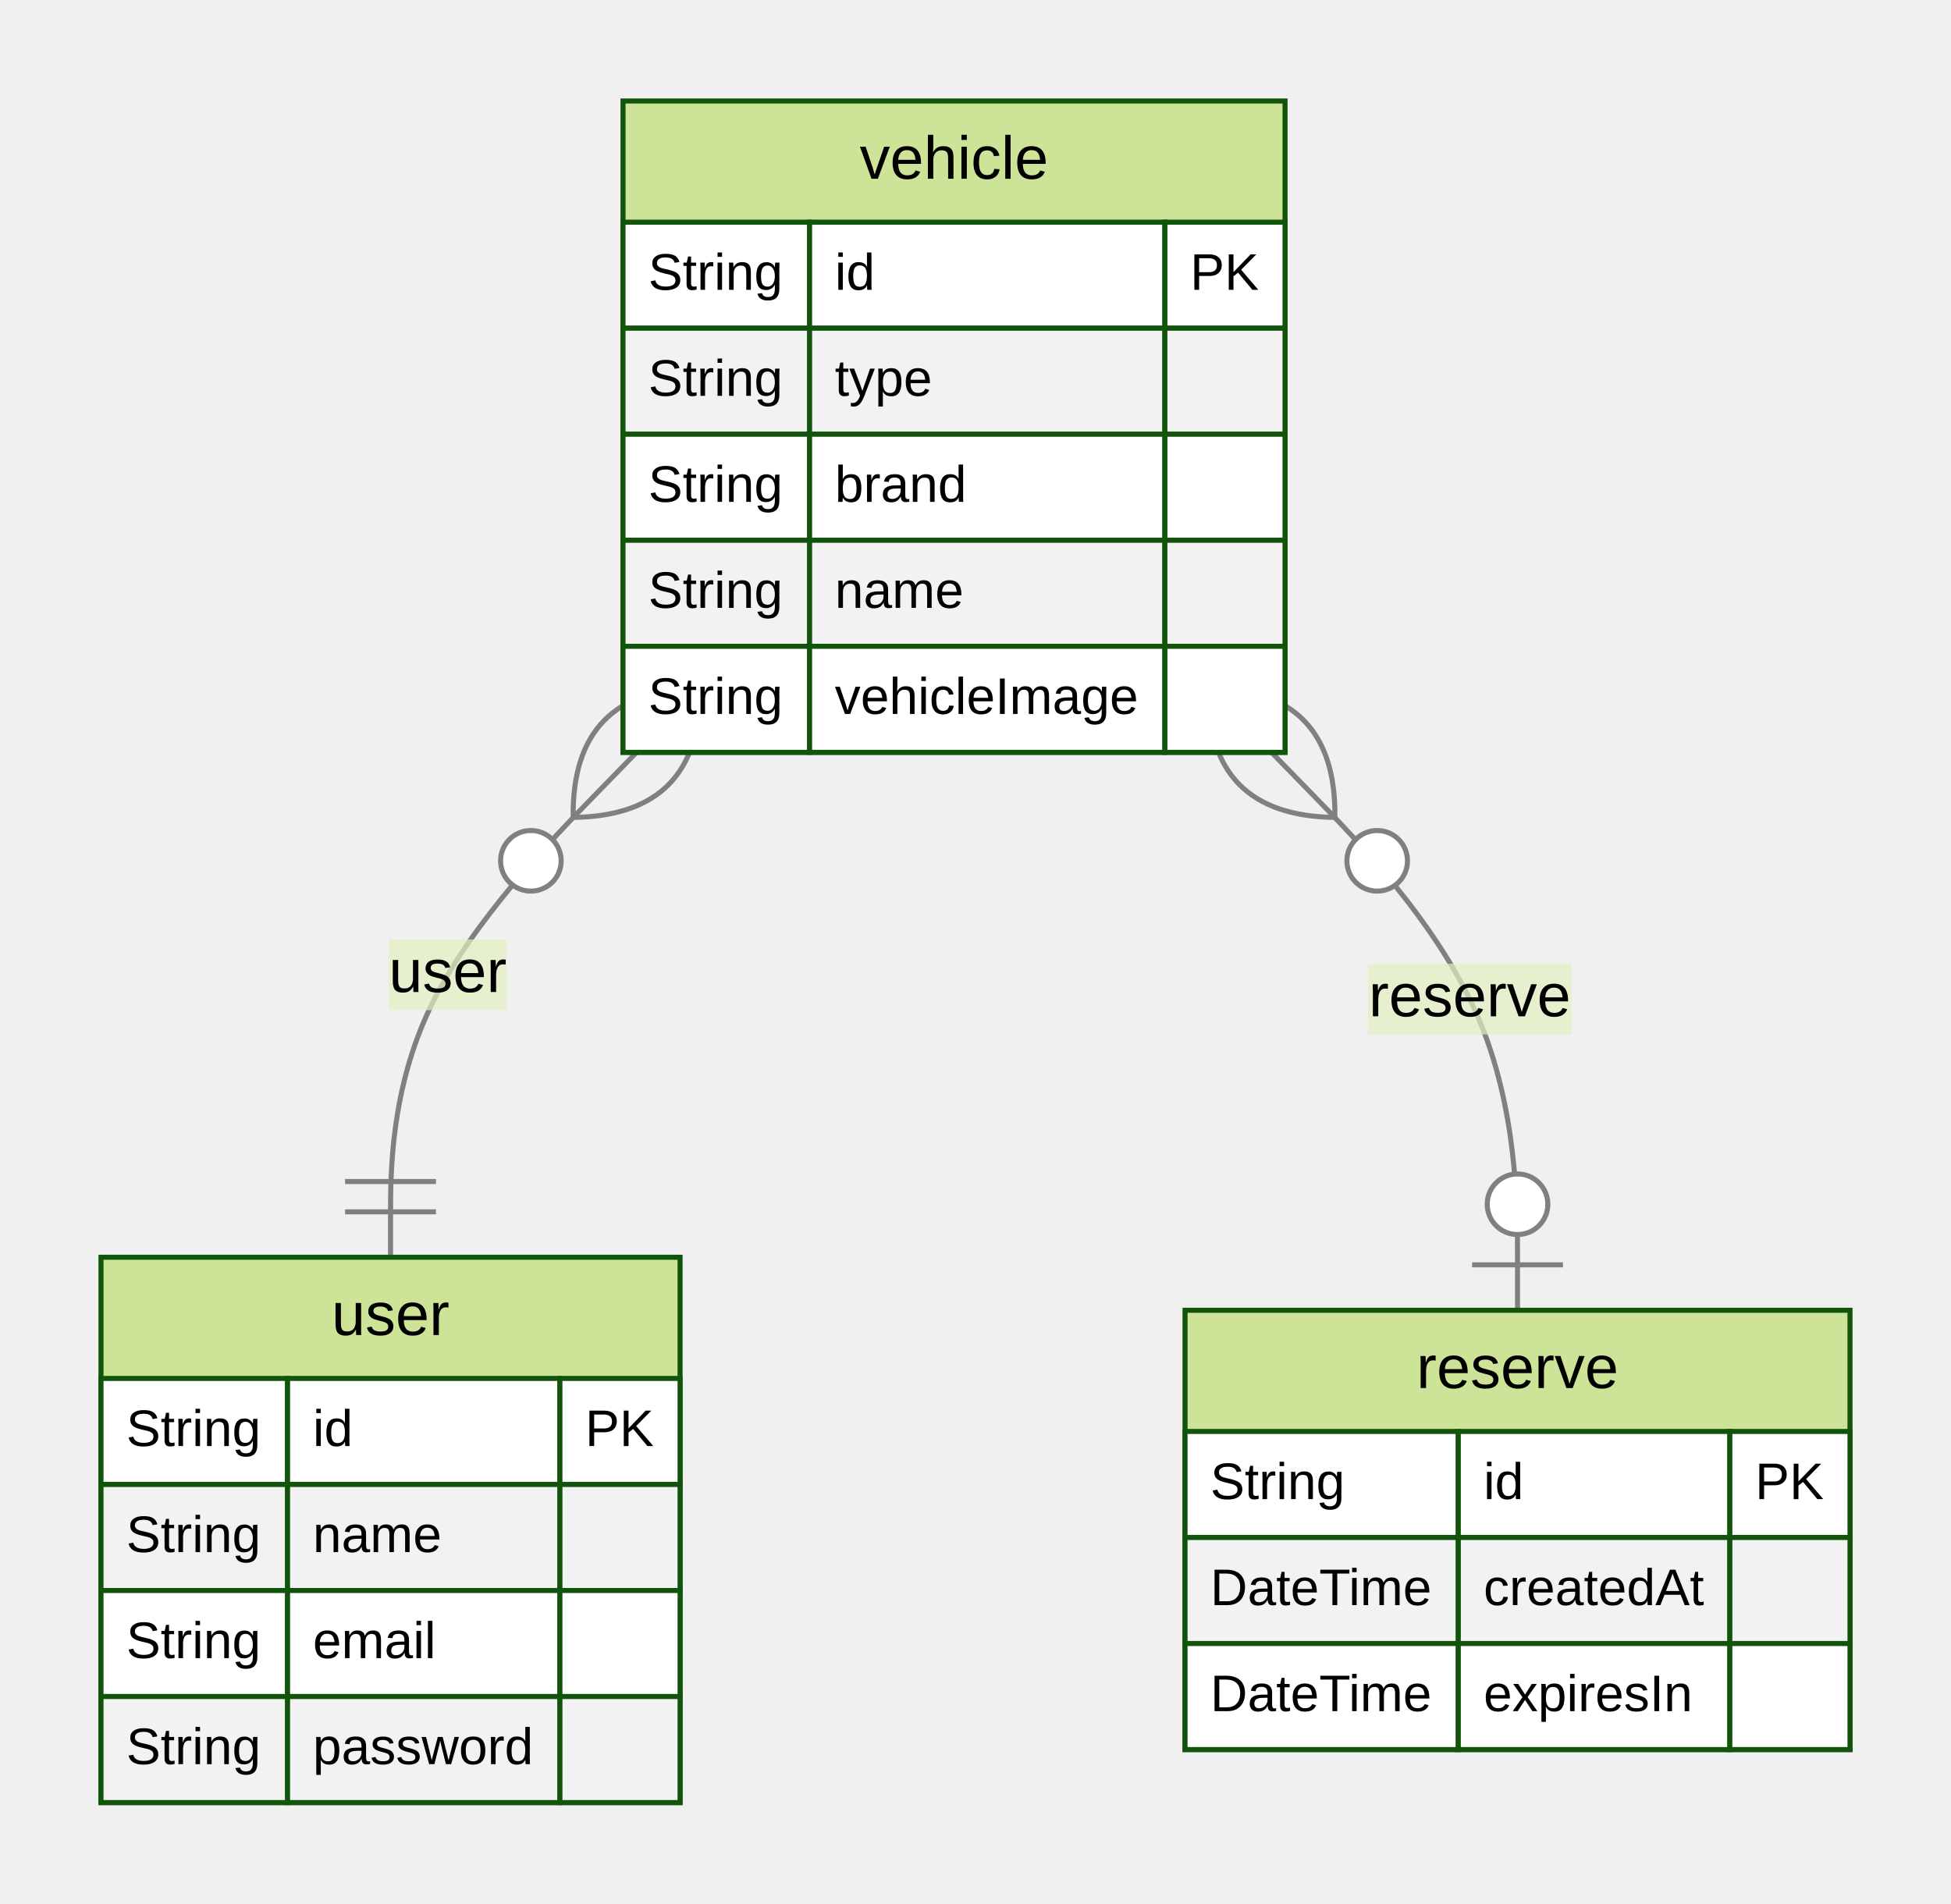
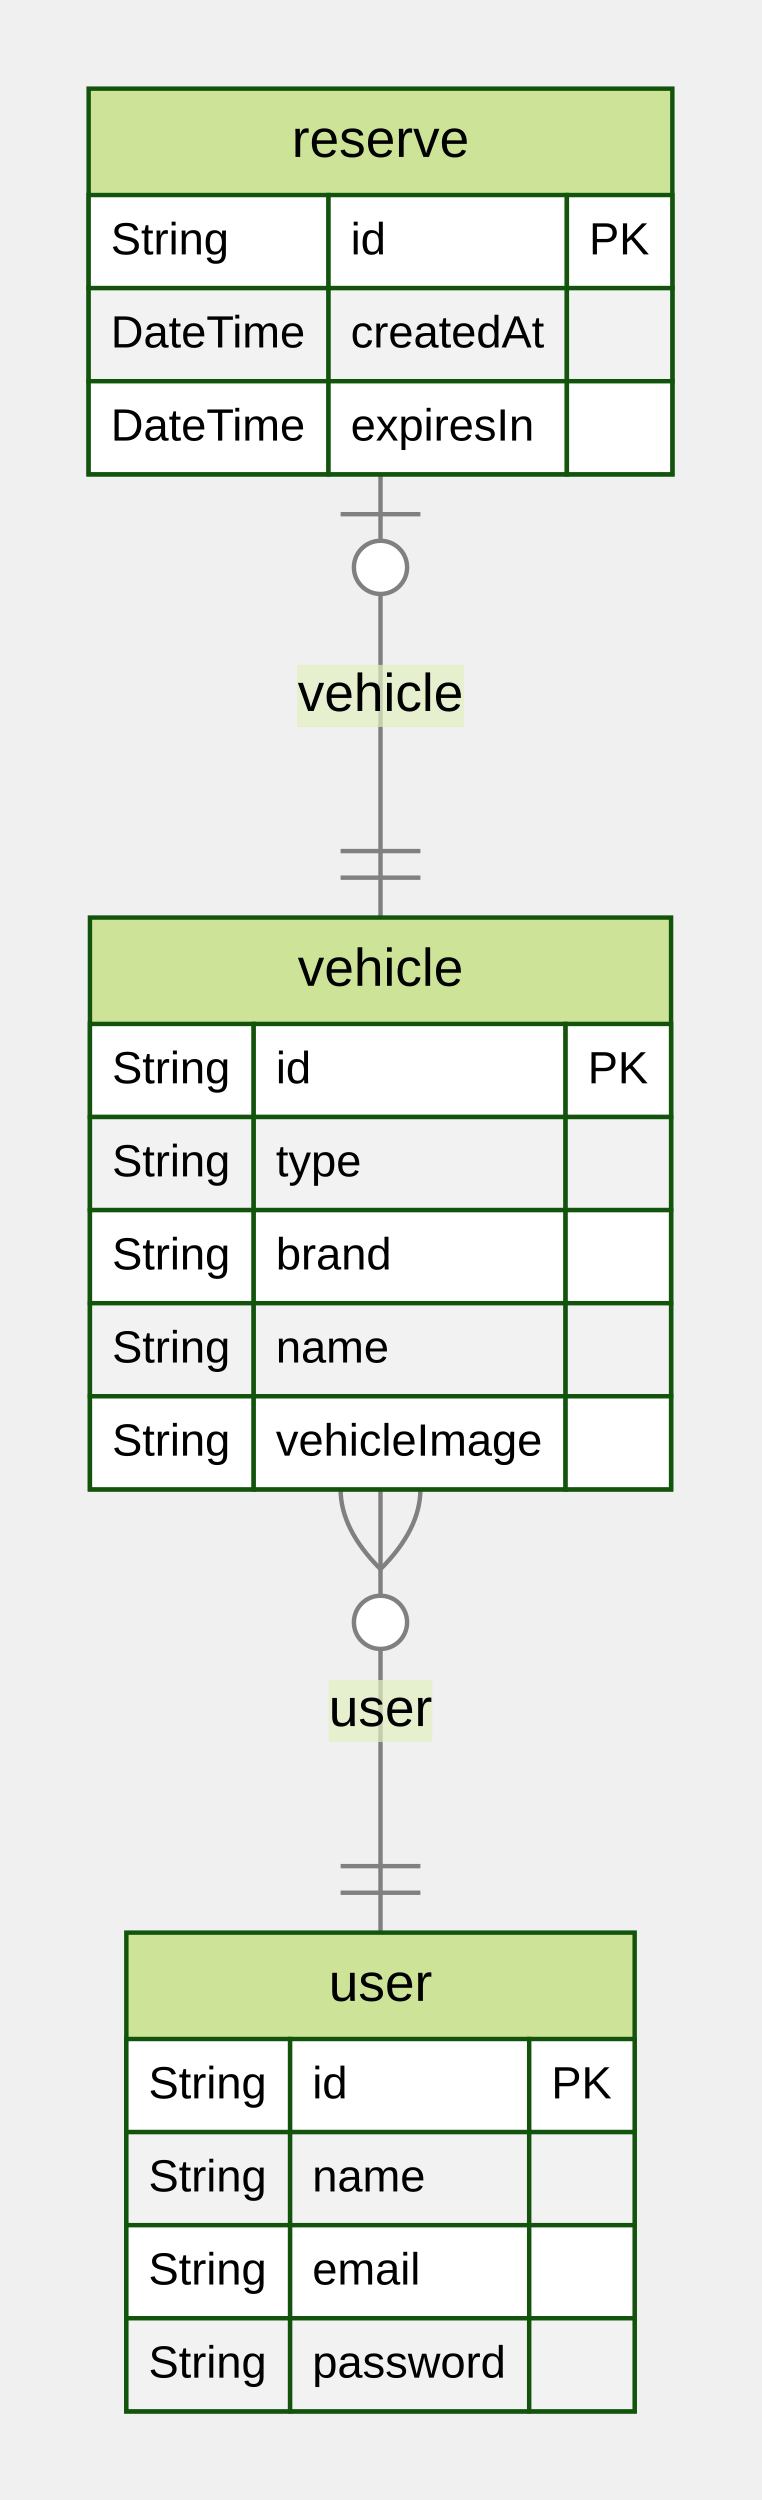
- <svg xmlns="http://www.w3.org/2000/svg" aria-roledescription="er" viewBox="0 0 386.36 377" style="max-width: 386.36px; background-color: white;" width="100%" id="mermaid-0">
+ <svg xmlns="http://www.w3.org/2000/svg" aria-roledescription="er" viewBox="0 0 171.683 564" style="max-width: 171.683px; background-color: white;" width="100%" id="mermaid-0">
  <style>#mermaid-0{font-family:"trebuchet ms",verdana,arial,sans-serif;font-size:16px;fill:#000000;}#mermaid-0 .error-icon{fill:#552222;}#mermaid-0 .error-text{fill:#552222;stroke:#552222;}#mermaid-0 .edge-thickness-normal{stroke-width:2px;}#mermaid-0 .edge-thickness-thick{stroke-width:3.5px;}#mermaid-0 .edge-pattern-solid{stroke-dasharray:0;}#mermaid-0 .edge-pattern-dashed{stroke-dasharray:3;}#mermaid-0 .edge-pattern-dotted{stroke-dasharray:2;}#mermaid-0 .marker{fill:#000000;stroke:#000000;}#mermaid-0 .marker.cross{stroke:#000000;}#mermaid-0 svg{font-family:"trebuchet ms",verdana,arial,sans-serif;font-size:16px;}#mermaid-0 .entityBox{fill:#cde498;stroke:#13540c;}#mermaid-0 .attributeBoxOdd{fill:#ffffff;stroke:#13540c;}#mermaid-0 .attributeBoxEven{fill:#f2f2f2;stroke:#13540c;}#mermaid-0 .relationshipLabelBox{fill:hsl(78.158, 58.462%, 84.51%);opacity:0.7;background-color:hsl(78.158, 58.462%, 84.51%);}#mermaid-0 .relationshipLabelBox rect{opacity:0.5;}#mermaid-0 .relationshipLine{stroke:#000000;}#mermaid-0 .entityTitleText{text-anchor:middle;font-size:18px;fill:#000000;}#mermaid-0 :root{--mermaid-font-family:"trebuchet ms",verdana,arial,sans-serif;}</style>
  <g />
  <defs>
    <marker orient="auto" markerHeight="18" markerWidth="18" refY="9" refX="0" id="ONLY_ONE_START">
      <path d="M9,0 L9,18 M15,0 L15,18" fill="none" stroke="gray" />
    </marker>
  </defs>
  <defs>
    <marker orient="auto" markerHeight="18" markerWidth="18" refY="9" refX="18" id="ONLY_ONE_END">
      <path d="M3,0 L3,18 M9,0 L9,18" fill="none" stroke="gray" />
    </marker>
  </defs>
  <defs>
    <marker orient="auto" markerHeight="18" markerWidth="30" refY="9" refX="0" id="ZERO_OR_ONE_START">
      <circle r="6" cy="9" cx="21" fill="white" stroke="gray" />
      <path d="M9,0 L9,18" fill="none" stroke="gray" />
    </marker>
  </defs>
  <defs>
    <marker orient="auto" markerHeight="18" markerWidth="30" refY="9" refX="30" id="ZERO_OR_ONE_END">
      <circle r="6" cy="9" cx="9" fill="white" stroke="gray" />
      <path d="M21,0 L21,18" fill="none" stroke="gray" />
    </marker>
  </defs>
  <defs>
    <marker orient="auto" markerHeight="36" markerWidth="45" refY="18" refX="18" id="ONE_OR_MORE_START">
      <path d="M0,18 Q 18,0 36,18 Q 18,36 0,18 M42,9 L42,27" fill="none" stroke="gray" />
    </marker>
  </defs>
  <defs>
    <marker orient="auto" markerHeight="36" markerWidth="45" refY="18" refX="27" id="ONE_OR_MORE_END">
      <path d="M3,9 L3,27 M9,18 Q27,0 45,18 Q27,36 9,18" fill="none" stroke="gray" />
    </marker>
  </defs>
  <defs>
    <marker orient="auto" markerHeight="36" markerWidth="57" refY="18" refX="18" id="ZERO_OR_MORE_START">
      <circle r="6" cy="18" cx="48" fill="white" stroke="gray" />
      <path d="M0,18 Q18,0 36,18 Q18,36 0,18" fill="none" stroke="gray" />
    </marker>
  </defs>
  <defs>
    <marker orient="auto" markerHeight="36" markerWidth="57" refY="18" refX="39" id="ZERO_OR_MORE_END">
      <circle r="6" cy="18" cx="9" fill="white" stroke="gray" />
      <path d="M21,18 Q39,0 57,18 Q39,36 21,18" fill="none" stroke="gray" />
    </marker>
  </defs>
-   <path style="stroke: gray; fill: none;" marker-start="url(#ZERO_OR_MORE_START)" marker-end="url(#ONLY_ONE_END)" d="M126.067,149L117.946,157.333C109.824,165.667,93.581,182.333,85.46,199C77.338,215.667,77.338,232.333,77.338,240.667L77.338,249" class="er relationshipLine" />
-   <path style="stroke: gray; fill: none;" marker-start="url(#ZERO_OR_MORE_START)" marker-end="url(#ZERO_OR_ONE_END)" d="M251.789,149L259.91,157.333C268.032,165.667,284.275,182.333,292.397,200.75C300.518,219.167,300.518,239.333,300.518,249.417L300.518,259.5" class="er relationshipLine" />
-   <g transform="translate(20,249 )" id="entity-user-5cbf9734-9898-4fc6-9f49-5d91e8e002b0">
+   <path style="stroke: gray; fill: none;" marker-start="url(#ZERO_OR_MORE_START)" marker-end="url(#ONLY_ONE_END)" d="M85.841,336L85.841,344.333C85.841,352.667,85.841,369.333,85.841,386C85.841,402.667,85.841,419.333,85.841,427.667L85.841,436" class="er relationshipLine" />
+   <path style="stroke: gray; fill: none;" marker-start="url(#ZERO_OR_ONE_START)" marker-end="url(#ONLY_ONE_END)" d="M85.841,107L85.841,115.333C85.841,123.667,85.841,140.333,85.841,157C85.841,173.667,85.841,190.333,85.841,198.667L85.841,207" class="er relationshipLine" />
+   <g transform="translate(28.50322,436 )" id="entity-user-f18c5d27-f607-42f3-b39d-1d1fa640db3e">
    <rect height="108" width="114.677" y="0" x="0" class="er entityBox" />
-     <text style="dominant-baseline: middle; text-anchor: middle; font-size: 12px;" transform="translate(57.33827,12)" y="0" x="0" id="text-entity-user-5cbf9734-9898-4fc6-9f49-5d91e8e002b0" class="er entityLabel">user</text>
+     <text style="dominant-baseline: middle; text-anchor: middle; font-size: 12px;" transform="translate(57.33827,12)" y="0" x="0" id="text-entity-user-f18c5d27-f607-42f3-b39d-1d1fa640db3e" class="er entityLabel">user</text>
    <rect height="21" width="36.947" y="24" x="0" class="er attributeBoxOdd" />
-     <text style="dominant-baseline: middle; font-size: 10.2px;" transform="translate(5,34.5)" y="0" x="0" id="text-entity-user-5cbf9734-9898-4fc6-9f49-5d91e8e002b0-attr-1-type" class="er entityLabel">String</text>
+     <text style="dominant-baseline: middle; font-size: 10.2px;" transform="translate(5,34.5)" y="0" x="0" id="text-entity-user-f18c5d27-f607-42f3-b39d-1d1fa640db3e-attr-1-type" class="er entityLabel">String</text>
    <rect height="21" width="53.935" y="24" x="36.947" class="er attributeBoxOdd" />
-     <text style="dominant-baseline: middle; font-size: 10.2px;" transform="translate(41.94705,34.5)" y="0" x="0" id="text-entity-user-5cbf9734-9898-4fc6-9f49-5d91e8e002b0-attr-1-name" class="er entityLabel">id</text>
+     <text style="dominant-baseline: middle; font-size: 10.2px;" transform="translate(41.94705,34.5)" y="0" x="0" id="text-entity-user-f18c5d27-f607-42f3-b39d-1d1fa640db3e-attr-1-name" class="er entityLabel">id</text>
    <rect height="21" width="23.795" y="24" x="90.882" class="er attributeBoxOdd" />
-     <text style="dominant-baseline: middle; font-size: 10.2px;" transform="translate(95.88156,34.5)" y="0" x="0" id="text-entity-user-5cbf9734-9898-4fc6-9f49-5d91e8e002b0-attr-1-key" class="er entityLabel">PK</text>
+     <text style="dominant-baseline: middle; font-size: 10.2px;" transform="translate(95.88156,34.5)" y="0" x="0" id="text-entity-user-f18c5d27-f607-42f3-b39d-1d1fa640db3e-attr-1-key" class="er entityLabel">PK</text>
    <rect height="21" width="36.947" y="45" x="0" class="er attributeBoxEven" />
-     <text style="dominant-baseline: middle; font-size: 10.2px;" transform="translate(5,55.5)" y="0" x="0" id="text-entity-user-5cbf9734-9898-4fc6-9f49-5d91e8e002b0-attr-2-type" class="er entityLabel">String</text>
+     <text style="dominant-baseline: middle; font-size: 10.2px;" transform="translate(5,55.5)" y="0" x="0" id="text-entity-user-f18c5d27-f607-42f3-b39d-1d1fa640db3e-attr-2-type" class="er entityLabel">String</text>
    <rect height="21" width="53.935" y="45" x="36.947" class="er attributeBoxEven" />
-     <text style="dominant-baseline: middle; font-size: 10.2px;" transform="translate(41.94705,55.5)" y="0" x="0" id="text-entity-user-5cbf9734-9898-4fc6-9f49-5d91e8e002b0-attr-2-name" class="er entityLabel">name</text>
+     <text style="dominant-baseline: middle; font-size: 10.2px;" transform="translate(41.94705,55.5)" y="0" x="0" id="text-entity-user-f18c5d27-f607-42f3-b39d-1d1fa640db3e-attr-2-name" class="er entityLabel">name</text>
    <rect height="21" width="23.795" y="45" x="90.882" class="er attributeBoxEven" />
-     <text style="dominant-baseline: middle; font-size: 10.2px;" transform="translate(95.88156,55.5)" y="0" x="0" id="text-entity-user-5cbf9734-9898-4fc6-9f49-5d91e8e002b0-attr-2-key" class="er entityLabel" />
+     <text style="dominant-baseline: middle; font-size: 10.2px;" transform="translate(95.88156,55.5)" y="0" x="0" id="text-entity-user-f18c5d27-f607-42f3-b39d-1d1fa640db3e-attr-2-key" class="er entityLabel" />
    <rect height="21" width="36.947" y="66" x="0" class="er attributeBoxOdd" />
-     <text style="dominant-baseline: middle; font-size: 10.2px;" transform="translate(5,76.5)" y="0" x="0" id="text-entity-user-5cbf9734-9898-4fc6-9f49-5d91e8e002b0-attr-3-type" class="er entityLabel">String</text>
+     <text style="dominant-baseline: middle; font-size: 10.2px;" transform="translate(5,76.5)" y="0" x="0" id="text-entity-user-f18c5d27-f607-42f3-b39d-1d1fa640db3e-attr-3-type" class="er entityLabel">String</text>
    <rect height="21" width="53.935" y="66" x="36.947" class="er attributeBoxOdd" />
-     <text style="dominant-baseline: middle; font-size: 10.2px;" transform="translate(41.94705,76.5)" y="0" x="0" id="text-entity-user-5cbf9734-9898-4fc6-9f49-5d91e8e002b0-attr-3-name" class="er entityLabel">email</text>
+     <text style="dominant-baseline: middle; font-size: 10.2px;" transform="translate(41.94705,76.5)" y="0" x="0" id="text-entity-user-f18c5d27-f607-42f3-b39d-1d1fa640db3e-attr-3-name" class="er entityLabel">email</text>
    <rect height="21" width="23.795" y="66" x="90.882" class="er attributeBoxOdd" />
-     <text style="dominant-baseline: middle; font-size: 10.2px;" transform="translate(95.88156,76.5)" y="0" x="0" id="text-entity-user-5cbf9734-9898-4fc6-9f49-5d91e8e002b0-attr-3-key" class="er entityLabel" />
+     <text style="dominant-baseline: middle; font-size: 10.2px;" transform="translate(95.88156,76.5)" y="0" x="0" id="text-entity-user-f18c5d27-f607-42f3-b39d-1d1fa640db3e-attr-3-key" class="er entityLabel" />
    <rect height="21" width="36.947" y="87" x="0" class="er attributeBoxEven" />
-     <text style="dominant-baseline: middle; font-size: 10.2px;" transform="translate(5,97.5)" y="0" x="0" id="text-entity-user-5cbf9734-9898-4fc6-9f49-5d91e8e002b0-attr-4-type" class="er entityLabel">String</text>
+     <text style="dominant-baseline: middle; font-size: 10.2px;" transform="translate(5,97.5)" y="0" x="0" id="text-entity-user-f18c5d27-f607-42f3-b39d-1d1fa640db3e-attr-4-type" class="er entityLabel">String</text>
    <rect height="21" width="53.935" y="87" x="36.947" class="er attributeBoxEven" />
-     <text style="dominant-baseline: middle; font-size: 10.2px;" transform="translate(41.94705,97.5)" y="0" x="0" id="text-entity-user-5cbf9734-9898-4fc6-9f49-5d91e8e002b0-attr-4-name" class="er entityLabel">password</text>
+     <text style="dominant-baseline: middle; font-size: 10.2px;" transform="translate(41.94705,97.5)" y="0" x="0" id="text-entity-user-f18c5d27-f607-42f3-b39d-1d1fa640db3e-attr-4-name" class="er entityLabel">password</text>
    <rect height="21" width="23.795" y="87" x="90.882" class="er attributeBoxEven" />
-     <text style="dominant-baseline: middle; font-size: 10.2px;" transform="translate(95.88156,97.5)" y="0" x="0" id="text-entity-user-5cbf9734-9898-4fc6-9f49-5d91e8e002b0-attr-4-key" class="er entityLabel" />
+     <text style="dominant-baseline: middle; font-size: 10.2px;" transform="translate(95.88156,97.5)" y="0" x="0" id="text-entity-user-f18c5d27-f607-42f3-b39d-1d1fa640db3e-attr-4-key" class="er entityLabel" />
  </g>
-   <g transform="translate(123.3772,20 )" id="entity-vehicle-d3e70649-4357-401d-9a4c-3a31a5522750">
+   <g transform="translate(20.29054,207 )" id="entity-vehicle-ec92f55f-0b9e-4748-aa7a-071b51dcd7b4">
    <rect height="129" width="131.102" y="0" x="0" class="er entityBox" />
-     <text style="dominant-baseline: middle; text-anchor: middle; font-size: 12px;" transform="translate(65.55095,12)" y="0" x="0" id="text-entity-vehicle-d3e70649-4357-401d-9a4c-3a31a5522750" class="er entityLabel">vehicle</text>
+     <text style="dominant-baseline: middle; text-anchor: middle; font-size: 12px;" transform="translate(65.55095,12)" y="0" x="0" id="text-entity-vehicle-ec92f55f-0b9e-4748-aa7a-071b51dcd7b4" class="er entityLabel">vehicle</text>
    <rect height="21" width="36.947" y="24" x="0" class="er attributeBoxOdd" />
-     <text style="dominant-baseline: middle; font-size: 10.2px;" transform="translate(5,34.5)" y="0" x="0" id="text-entity-vehicle-d3e70649-4357-401d-9a4c-3a31a5522750-attr-1-type" class="er entityLabel">String</text>
+     <text style="dominant-baseline: middle; font-size: 10.2px;" transform="translate(5,34.5)" y="0" x="0" id="text-entity-vehicle-ec92f55f-0b9e-4748-aa7a-071b51dcd7b4-attr-1-type" class="er entityLabel">String</text>
    <rect height="21" width="70.36" y="24" x="36.947" class="er attributeBoxOdd" />
-     <text style="dominant-baseline: middle; font-size: 10.2px;" transform="translate(41.94705,34.5)" y="0" x="0" id="text-entity-vehicle-d3e70649-4357-401d-9a4c-3a31a5522750-attr-1-name" class="er entityLabel">id</text>
+     <text style="dominant-baseline: middle; font-size: 10.2px;" transform="translate(41.94705,34.5)" y="0" x="0" id="text-entity-vehicle-ec92f55f-0b9e-4748-aa7a-071b51dcd7b4-attr-1-name" class="er entityLabel">id</text>
    <rect height="21" width="23.795" y="24" x="107.307" class="er attributeBoxOdd" />
-     <text style="dominant-baseline: middle; font-size: 10.2px;" transform="translate(112.3069,34.5)" y="0" x="0" id="text-entity-vehicle-d3e70649-4357-401d-9a4c-3a31a5522750-attr-1-key" class="er entityLabel">PK</text>
+     <text style="dominant-baseline: middle; font-size: 10.2px;" transform="translate(112.3069,34.5)" y="0" x="0" id="text-entity-vehicle-ec92f55f-0b9e-4748-aa7a-071b51dcd7b4-attr-1-key" class="er entityLabel">PK</text>
    <rect height="21" width="36.947" y="45" x="0" class="er attributeBoxEven" />
-     <text style="dominant-baseline: middle; font-size: 10.2px;" transform="translate(5,55.5)" y="0" x="0" id="text-entity-vehicle-d3e70649-4357-401d-9a4c-3a31a5522750-attr-2-type" class="er entityLabel">String</text>
+     <text style="dominant-baseline: middle; font-size: 10.2px;" transform="translate(5,55.5)" y="0" x="0" id="text-entity-vehicle-ec92f55f-0b9e-4748-aa7a-071b51dcd7b4-attr-2-type" class="er entityLabel">String</text>
    <rect height="21" width="70.36" y="45" x="36.947" class="er attributeBoxEven" />
-     <text style="dominant-baseline: middle; font-size: 10.2px;" transform="translate(41.94705,55.5)" y="0" x="0" id="text-entity-vehicle-d3e70649-4357-401d-9a4c-3a31a5522750-attr-2-name" class="er entityLabel">type</text>
+     <text style="dominant-baseline: middle; font-size: 10.2px;" transform="translate(41.94705,55.5)" y="0" x="0" id="text-entity-vehicle-ec92f55f-0b9e-4748-aa7a-071b51dcd7b4-attr-2-name" class="er entityLabel">type</text>
    <rect height="21" width="23.795" y="45" x="107.307" class="er attributeBoxEven" />
-     <text style="dominant-baseline: middle; font-size: 10.2px;" transform="translate(112.3069,55.5)" y="0" x="0" id="text-entity-vehicle-d3e70649-4357-401d-9a4c-3a31a5522750-attr-2-key" class="er entityLabel" />
+     <text style="dominant-baseline: middle; font-size: 10.2px;" transform="translate(112.3069,55.5)" y="0" x="0" id="text-entity-vehicle-ec92f55f-0b9e-4748-aa7a-071b51dcd7b4-attr-2-key" class="er entityLabel" />
    <rect height="21" width="36.947" y="66" x="0" class="er attributeBoxOdd" />
-     <text style="dominant-baseline: middle; font-size: 10.2px;" transform="translate(5,76.5)" y="0" x="0" id="text-entity-vehicle-d3e70649-4357-401d-9a4c-3a31a5522750-attr-3-type" class="er entityLabel">String</text>
+     <text style="dominant-baseline: middle; font-size: 10.2px;" transform="translate(5,76.5)" y="0" x="0" id="text-entity-vehicle-ec92f55f-0b9e-4748-aa7a-071b51dcd7b4-attr-3-type" class="er entityLabel">String</text>
    <rect height="21" width="70.36" y="66" x="36.947" class="er attributeBoxOdd" />
-     <text style="dominant-baseline: middle; font-size: 10.2px;" transform="translate(41.94705,76.5)" y="0" x="0" id="text-entity-vehicle-d3e70649-4357-401d-9a4c-3a31a5522750-attr-3-name" class="er entityLabel">brand</text>
+     <text style="dominant-baseline: middle; font-size: 10.2px;" transform="translate(41.94705,76.5)" y="0" x="0" id="text-entity-vehicle-ec92f55f-0b9e-4748-aa7a-071b51dcd7b4-attr-3-name" class="er entityLabel">brand</text>
    <rect height="21" width="23.795" y="66" x="107.307" class="er attributeBoxOdd" />
-     <text style="dominant-baseline: middle; font-size: 10.2px;" transform="translate(112.3069,76.5)" y="0" x="0" id="text-entity-vehicle-d3e70649-4357-401d-9a4c-3a31a5522750-attr-3-key" class="er entityLabel" />
+     <text style="dominant-baseline: middle; font-size: 10.2px;" transform="translate(112.3069,76.5)" y="0" x="0" id="text-entity-vehicle-ec92f55f-0b9e-4748-aa7a-071b51dcd7b4-attr-3-key" class="er entityLabel" />
    <rect height="21" width="36.947" y="87" x="0" class="er attributeBoxEven" />
-     <text style="dominant-baseline: middle; font-size: 10.2px;" transform="translate(5,97.5)" y="0" x="0" id="text-entity-vehicle-d3e70649-4357-401d-9a4c-3a31a5522750-attr-4-type" class="er entityLabel">String</text>
+     <text style="dominant-baseline: middle; font-size: 10.2px;" transform="translate(5,97.5)" y="0" x="0" id="text-entity-vehicle-ec92f55f-0b9e-4748-aa7a-071b51dcd7b4-attr-4-type" class="er entityLabel">String</text>
    <rect height="21" width="70.36" y="87" x="36.947" class="er attributeBoxEven" />
-     <text style="dominant-baseline: middle; font-size: 10.2px;" transform="translate(41.94705,97.5)" y="0" x="0" id="text-entity-vehicle-d3e70649-4357-401d-9a4c-3a31a5522750-attr-4-name" class="er entityLabel">name</text>
+     <text style="dominant-baseline: middle; font-size: 10.2px;" transform="translate(41.94705,97.5)" y="0" x="0" id="text-entity-vehicle-ec92f55f-0b9e-4748-aa7a-071b51dcd7b4-attr-4-name" class="er entityLabel">name</text>
    <rect height="21" width="23.795" y="87" x="107.307" class="er attributeBoxEven" />
-     <text style="dominant-baseline: middle; font-size: 10.2px;" transform="translate(112.3069,97.5)" y="0" x="0" id="text-entity-vehicle-d3e70649-4357-401d-9a4c-3a31a5522750-attr-4-key" class="er entityLabel" />
+     <text style="dominant-baseline: middle; font-size: 10.2px;" transform="translate(112.3069,97.5)" y="0" x="0" id="text-entity-vehicle-ec92f55f-0b9e-4748-aa7a-071b51dcd7b4-attr-4-key" class="er entityLabel" />
    <rect height="21" width="36.947" y="108" x="0" class="er attributeBoxOdd" />
-     <text style="dominant-baseline: middle; font-size: 10.2px;" transform="translate(5,118.5)" y="0" x="0" id="text-entity-vehicle-d3e70649-4357-401d-9a4c-3a31a5522750-attr-5-type" class="er entityLabel">String</text>
+     <text style="dominant-baseline: middle; font-size: 10.2px;" transform="translate(5,118.5)" y="0" x="0" id="text-entity-vehicle-ec92f55f-0b9e-4748-aa7a-071b51dcd7b4-attr-5-type" class="er entityLabel">String</text>
    <rect height="21" width="70.36" y="108" x="36.947" class="er attributeBoxOdd" />
-     <text style="dominant-baseline: middle; font-size: 10.2px;" transform="translate(41.94705,118.5)" y="0" x="0" id="text-entity-vehicle-d3e70649-4357-401d-9a4c-3a31a5522750-attr-5-name" class="er entityLabel">vehicleImage</text>
+     <text style="dominant-baseline: middle; font-size: 10.2px;" transform="translate(41.94705,118.5)" y="0" x="0" id="text-entity-vehicle-ec92f55f-0b9e-4748-aa7a-071b51dcd7b4-attr-5-name" class="er entityLabel">vehicleImage</text>
    <rect height="21" width="23.795" y="108" x="107.307" class="er attributeBoxOdd" />
-     <text style="dominant-baseline: middle; font-size: 10.2px;" transform="translate(112.3069,118.5)" y="0" x="0" id="text-entity-vehicle-d3e70649-4357-401d-9a4c-3a31a5522750-attr-5-key" class="er entityLabel" />
+     <text style="dominant-baseline: middle; font-size: 10.2px;" transform="translate(112.3069,118.5)" y="0" x="0" id="text-entity-vehicle-ec92f55f-0b9e-4748-aa7a-071b51dcd7b4-attr-5-key" class="er entityLabel" />
  </g>
-   <g transform="translate(234.6765,259.5 )" id="entity-reserve-6f1c0d1a-d355-4280-bfa7-3d98bbb27291">
+   <g transform="translate(20,20 )" id="entity-reserve-caf32b64-40c6-4810-8d2b-608254d10a87">
    <rect height="87" width="131.683" y="0" x="0" class="er entityBox" />
-     <text style="dominant-baseline: middle; text-anchor: middle; font-size: 12px;" transform="translate(65.84149,12)" y="0" x="0" id="text-entity-reserve-6f1c0d1a-d355-4280-bfa7-3d98bbb27291" class="er entityLabel">reserve</text>
+     <text style="dominant-baseline: middle; text-anchor: middle; font-size: 12px;" transform="translate(65.84149,12)" y="0" x="0" id="text-entity-reserve-caf32b64-40c6-4810-8d2b-608254d10a87" class="er entityLabel">reserve</text>
    <rect height="21" width="54.113" y="24" x="0" class="er attributeBoxOdd" />
-     <text style="dominant-baseline: middle; font-size: 10.2px;" transform="translate(5,34.5)" y="0" x="0" id="text-entity-reserve-6f1c0d1a-d355-4280-bfa7-3d98bbb27291-attr-1-type" class="er entityLabel">String</text>
+     <text style="dominant-baseline: middle; font-size: 10.2px;" transform="translate(5,34.5)" y="0" x="0" id="text-entity-reserve-caf32b64-40c6-4810-8d2b-608254d10a87-attr-1-type" class="er entityLabel">String</text>
    <rect height="21" width="53.775" y="24" x="54.113" class="er attributeBoxOdd" />
-     <text style="dominant-baseline: middle; font-size: 10.2px;" transform="translate(59.11313,34.5)" y="0" x="0" id="text-entity-reserve-6f1c0d1a-d355-4280-bfa7-3d98bbb27291-attr-1-name" class="er entityLabel">id</text>
+     <text style="dominant-baseline: middle; font-size: 10.2px;" transform="translate(59.11313,34.5)" y="0" x="0" id="text-entity-reserve-caf32b64-40c6-4810-8d2b-608254d10a87-attr-1-name" class="er entityLabel">id</text>
    <rect height="21" width="23.795" y="24" x="107.888" class="er attributeBoxOdd" />
-     <text style="dominant-baseline: middle; font-size: 10.2px;" transform="translate(112.888,34.5)" y="0" x="0" id="text-entity-reserve-6f1c0d1a-d355-4280-bfa7-3d98bbb27291-attr-1-key" class="er entityLabel">PK</text>
+     <text style="dominant-baseline: middle; font-size: 10.2px;" transform="translate(112.888,34.5)" y="0" x="0" id="text-entity-reserve-caf32b64-40c6-4810-8d2b-608254d10a87-attr-1-key" class="er entityLabel">PK</text>
    <rect height="21" width="54.113" y="45" x="0" class="er attributeBoxEven" />
-     <text style="dominant-baseline: middle; font-size: 10.2px;" transform="translate(5,55.5)" y="0" x="0" id="text-entity-reserve-6f1c0d1a-d355-4280-bfa7-3d98bbb27291-attr-2-type" class="er entityLabel">DateTime</text>
+     <text style="dominant-baseline: middle; font-size: 10.2px;" transform="translate(5,55.5)" y="0" x="0" id="text-entity-reserve-caf32b64-40c6-4810-8d2b-608254d10a87-attr-2-type" class="er entityLabel">DateTime</text>
    <rect height="21" width="53.775" y="45" x="54.113" class="er attributeBoxEven" />
-     <text style="dominant-baseline: middle; font-size: 10.2px;" transform="translate(59.11313,55.5)" y="0" x="0" id="text-entity-reserve-6f1c0d1a-d355-4280-bfa7-3d98bbb27291-attr-2-name" class="er entityLabel">createdAt</text>
+     <text style="dominant-baseline: middle; font-size: 10.2px;" transform="translate(59.11313,55.5)" y="0" x="0" id="text-entity-reserve-caf32b64-40c6-4810-8d2b-608254d10a87-attr-2-name" class="er entityLabel">createdAt</text>
    <rect height="21" width="23.795" y="45" x="107.888" class="er attributeBoxEven" />
-     <text style="dominant-baseline: middle; font-size: 10.2px;" transform="translate(112.888,55.5)" y="0" x="0" id="text-entity-reserve-6f1c0d1a-d355-4280-bfa7-3d98bbb27291-attr-2-key" class="er entityLabel" />
+     <text style="dominant-baseline: middle; font-size: 10.2px;" transform="translate(112.888,55.5)" y="0" x="0" id="text-entity-reserve-caf32b64-40c6-4810-8d2b-608254d10a87-attr-2-key" class="er entityLabel" />
    <rect height="21" width="54.113" y="66" x="0" class="er attributeBoxOdd" />
-     <text style="dominant-baseline: middle; font-size: 10.2px;" transform="translate(5,76.5)" y="0" x="0" id="text-entity-reserve-6f1c0d1a-d355-4280-bfa7-3d98bbb27291-attr-3-type" class="er entityLabel">DateTime</text>
+     <text style="dominant-baseline: middle; font-size: 10.2px;" transform="translate(5,76.5)" y="0" x="0" id="text-entity-reserve-caf32b64-40c6-4810-8d2b-608254d10a87-attr-3-type" class="er entityLabel">DateTime</text>
    <rect height="21" width="53.775" y="66" x="54.113" class="er attributeBoxOdd" />
-     <text style="dominant-baseline: middle; font-size: 10.2px;" transform="translate(59.11313,76.5)" y="0" x="0" id="text-entity-reserve-6f1c0d1a-d355-4280-bfa7-3d98bbb27291-attr-3-name" class="er entityLabel">expiresIn</text>
+     <text style="dominant-baseline: middle; font-size: 10.2px;" transform="translate(59.11313,76.5)" y="0" x="0" id="text-entity-reserve-caf32b64-40c6-4810-8d2b-608254d10a87-attr-3-name" class="er entityLabel">expiresIn</text>
    <rect height="21" width="23.795" y="66" x="107.888" class="er attributeBoxOdd" />
-     <text style="dominant-baseline: middle; font-size: 10.2px;" transform="translate(112.888,76.5)" y="0" x="0" id="text-entity-reserve-6f1c0d1a-d355-4280-bfa7-3d98bbb27291-attr-3-key" class="er entityLabel" />
+     <text style="dominant-baseline: middle; font-size: 10.2px;" transform="translate(112.888,76.5)" y="0" x="0" id="text-entity-reserve-caf32b64-40c6-4810-8d2b-608254d10a87-attr-3-key" class="er entityLabel" />
  </g>
-   <rect height="14" width="23.348" y="186.065" x="77.003" class="er relationshipLabelBox" />
-   <text style="text-anchor: middle; dominant-baseline: middle; font-size: 12px;" y="193.065" x="88.677" id="rel1" class="er relationshipLabel">user</text>
-   <rect height="14" width="40.34" y="190.871" x="270.886" class="er relationshipLabelBox" />
-   <text style="text-anchor: middle; dominant-baseline: middle; font-size: 12px;" y="197.871" x="291.055" id="rel2" class="er relationshipLabel">reserve</text>
+   <rect height="14" width="23.348" y="379" x="74.168" class="er relationshipLabelBox" />
+   <text style="text-anchor: middle; dominant-baseline: middle; font-size: 12px;" y="386" x="85.841" id="rel1" class="er relationshipLabel">user</text>
+   <rect height="14" width="37.68" y="150" x="67.002" class="er relationshipLabelBox" />
+   <text style="text-anchor: middle; dominant-baseline: middle; font-size: 12px;" y="157" x="85.841" id="rel2" class="er relationshipLabel">vehicle</text>
</svg>
